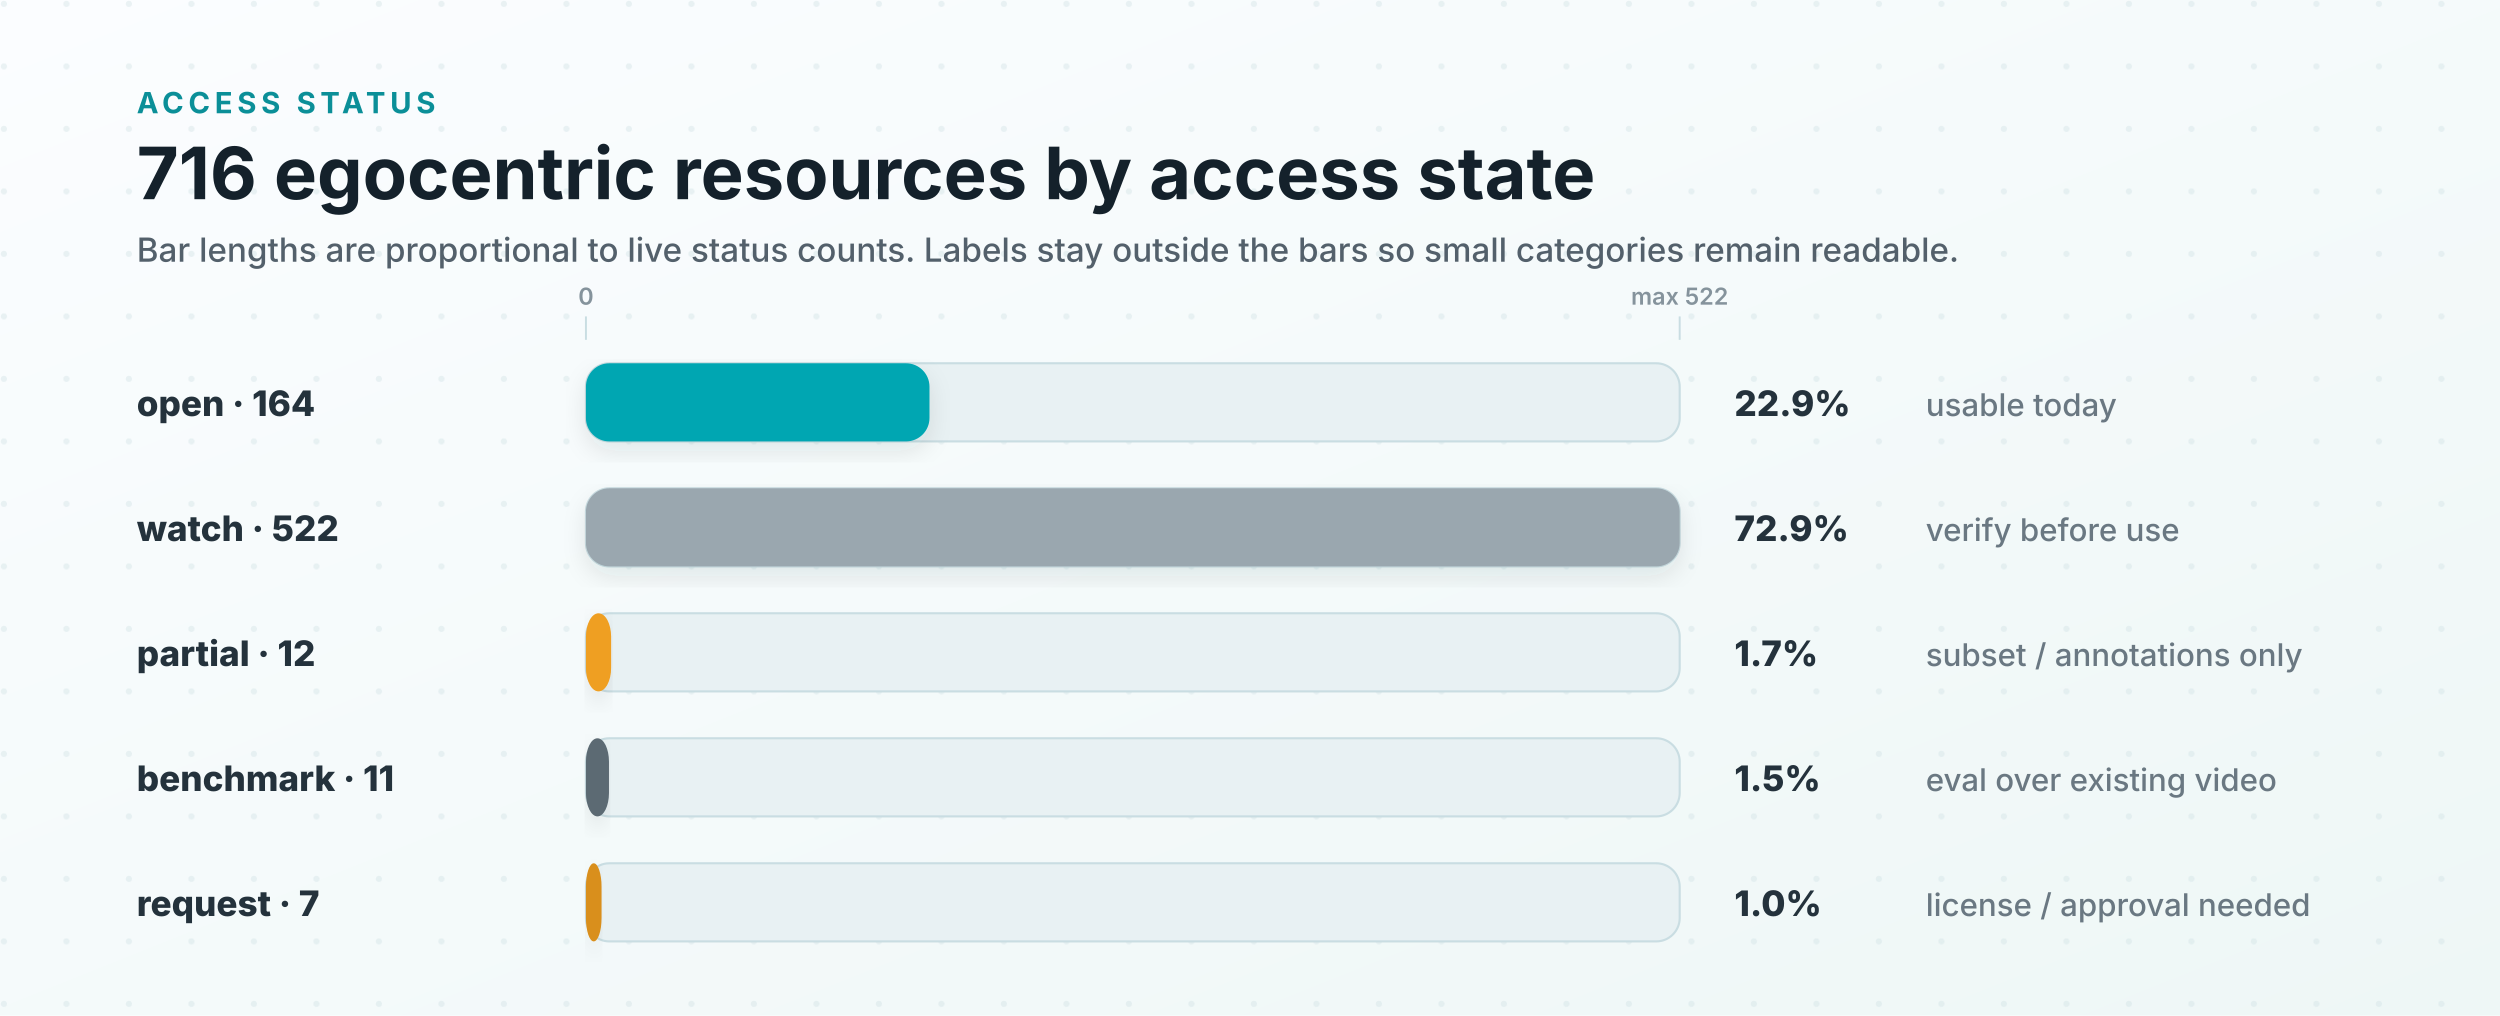
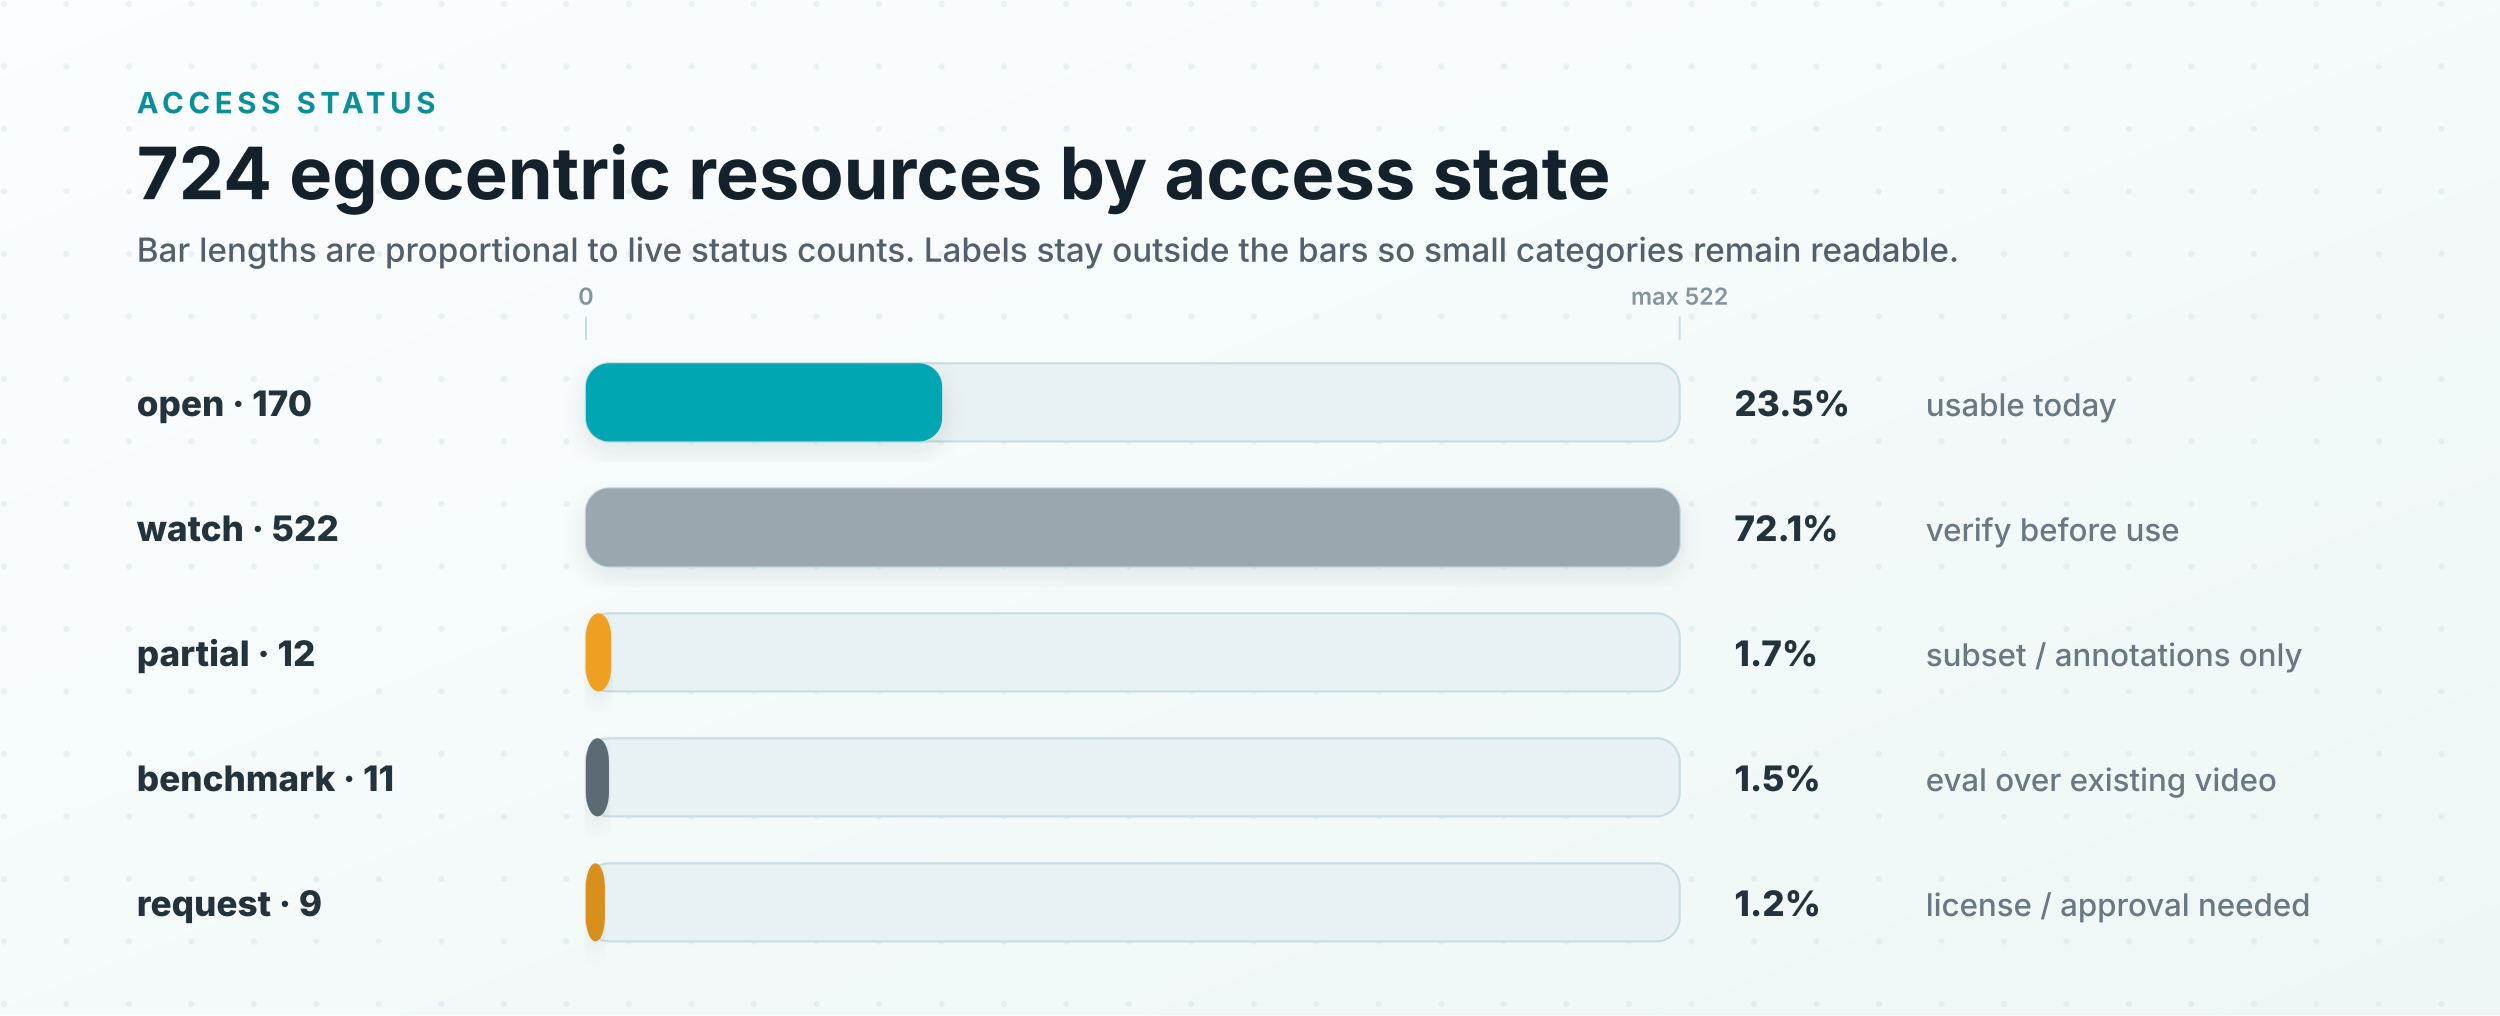
<svg xmlns="http://www.w3.org/2000/svg" viewBox="0 0 1280 520" role="img" aria-labelledby="title desc">
  <defs>
    <linearGradient id="bg" x1="0" x2="1" y1="0" y2="1">
      <stop offset="0" stop-color="#fbfdff" />
      <stop offset="1" stop-color="#eef7f6" />
    </linearGradient>
    <pattern id="dots" width="32" height="32" patternUnits="userSpaceOnUse">
      <circle cx="2" cy="2" r="1.6" fill="#cfe0e4" opacity="0.4" />
    </pattern>
    <filter id="shadow" x="-6%" y="-18%" width="112%" height="145%">
      <feDropShadow dx="0" dy="5" stdDeviation="6" flood-color="#0f2a33" flood-opacity="0.10" />
    </filter>
    <style>
      .ink { fill: #14212b; }
      .kicker { font: 700 15px system-ui, -apple-system, "Segoe UI", sans-serif; fill: #0b8f98; letter-spacing: .16em; }
      .title { font: 700 37px system-ui, -apple-system, "Segoe UI", sans-serif; }
      .subtitle { font: 500 17px system-ui, -apple-system, "Segoe UI", sans-serif; fill: #53606b; }
      .rowlabel { font: 760 18px system-ui, -apple-system, "Segoe UI", sans-serif; fill: #24323c; }
      .value { font: 760 18px system-ui, -apple-system, "Segoe UI", sans-serif; fill: #24323c; }
      .gloss { font: 520 16px system-ui, -apple-system, "Segoe UI", sans-serif; fill: #6a7882; }
      .rail { fill: #e8f1f3; stroke: #c9dde2; stroke-width: 1.1; }
      .fill { filter: url(#shadow); }
      .scale { font: 620 12px system-ui, -apple-system, "Segoe UI", sans-serif; fill: #85939c; }
      .tick { stroke: #c9dde2; stroke-width: 1; }
    </style>
  </defs>
  <rect width="1280" height="520" fill="url(#bg)" />
  <rect width="1280" height="520" fill="url(#dots)" />
  <text class="kicker" x="70" y="58">ACCESS STATUS</text>
-   <text class="title ink" x="70" y="102">716 egocentric resources by access state</text>
+   <text class="title ink" x="70" y="102">724 egocentric resources by access state</text>
  <text class="subtitle" x="70" y="134">Bar lengths are proportional to live status counts. Labels stay outside the bars so small categories remain readable.</text>
  <line class="tick" x1="300" y1="162" x2="300" y2="174" />
  <line class="tick" x1="860.0" y1="162" x2="860.0" y2="174" />
  <text class="scale" x="300" y="156" text-anchor="middle">0</text>
  <text class="scale" x="860.0" y="156" text-anchor="middle">max 522</text>
  <g>
-     <text class="rowlabel" x="70" y="213">open · 164</text>
+     <text class="rowlabel" x="70" y="213">open · 170</text>
    <rect class="rail" x="300" y="186" width="560" height="40" rx="12" />
-     <rect class="fill" x="300" y="186" width="175.9" height="40" rx="12" fill="#00a6b2" />
-     <text class="value" x="888.0" y="213">22.9%</text>
+     <rect class="fill" x="300" y="186" width="182.4" height="40" rx="12" fill="#00a6b2" />
+     <text class="value" x="888.0" y="213">23.5%</text>
    <text class="gloss" x="986.0" y="213">usable today</text>
  </g>
  <g>
    <text class="rowlabel" x="70" y="277">watch · 522</text>
    <rect class="rail" x="300" y="250" width="560" height="40" rx="12" />
    <rect class="fill" x="300" y="250" width="560" height="40" rx="12" fill="#9aa7af" />
-     <text class="value" x="888.0" y="277">72.9%</text>
+     <text class="value" x="888.0" y="277">72.1%</text>
    <text class="gloss" x="986.0" y="277">verify before use</text>
  </g>
  <g>
    <text class="rowlabel" x="70" y="341">partial · 12</text>
    <rect class="rail" x="300" y="314" width="560" height="40" rx="12" />
    <rect class="fill" x="300" y="314" width="12.9" height="40" rx="12" fill="#ef9f24" />
    <text class="value" x="888.0" y="341">1.7%</text>
    <text class="gloss" x="986.0" y="341">subset / annotations only</text>
  </g>
  <g>
    <text class="rowlabel" x="70" y="405">benchmark · 11</text>
    <rect class="rail" x="300" y="378" width="560" height="40" rx="12" />
    <rect class="fill" x="300" y="378" width="11.8" height="40" rx="12" fill="#5b6b73" />
    <text class="value" x="888.0" y="405">1.5%</text>
    <text class="gloss" x="986.0" y="405">eval over existing video</text>
  </g>
  <g>
-     <text class="rowlabel" x="70" y="469">request · 7</text>
+     <text class="rowlabel" x="70" y="469">request · 9</text>
    <rect class="rail" x="300" y="442" width="560" height="40" rx="12" />
-     <rect class="fill" x="300" y="442" width="8" height="40" rx="12" fill="#d98f1f" />
-     <text class="value" x="888.0" y="469">1.0%</text>
+     <rect class="fill" x="300" y="442" width="9.7" height="40" rx="12" fill="#d98f1f" />
+     <text class="value" x="888.0" y="469">1.2%</text>
    <text class="gloss" x="986.0" y="469">license / approval needed</text>
  </g>
</svg>
